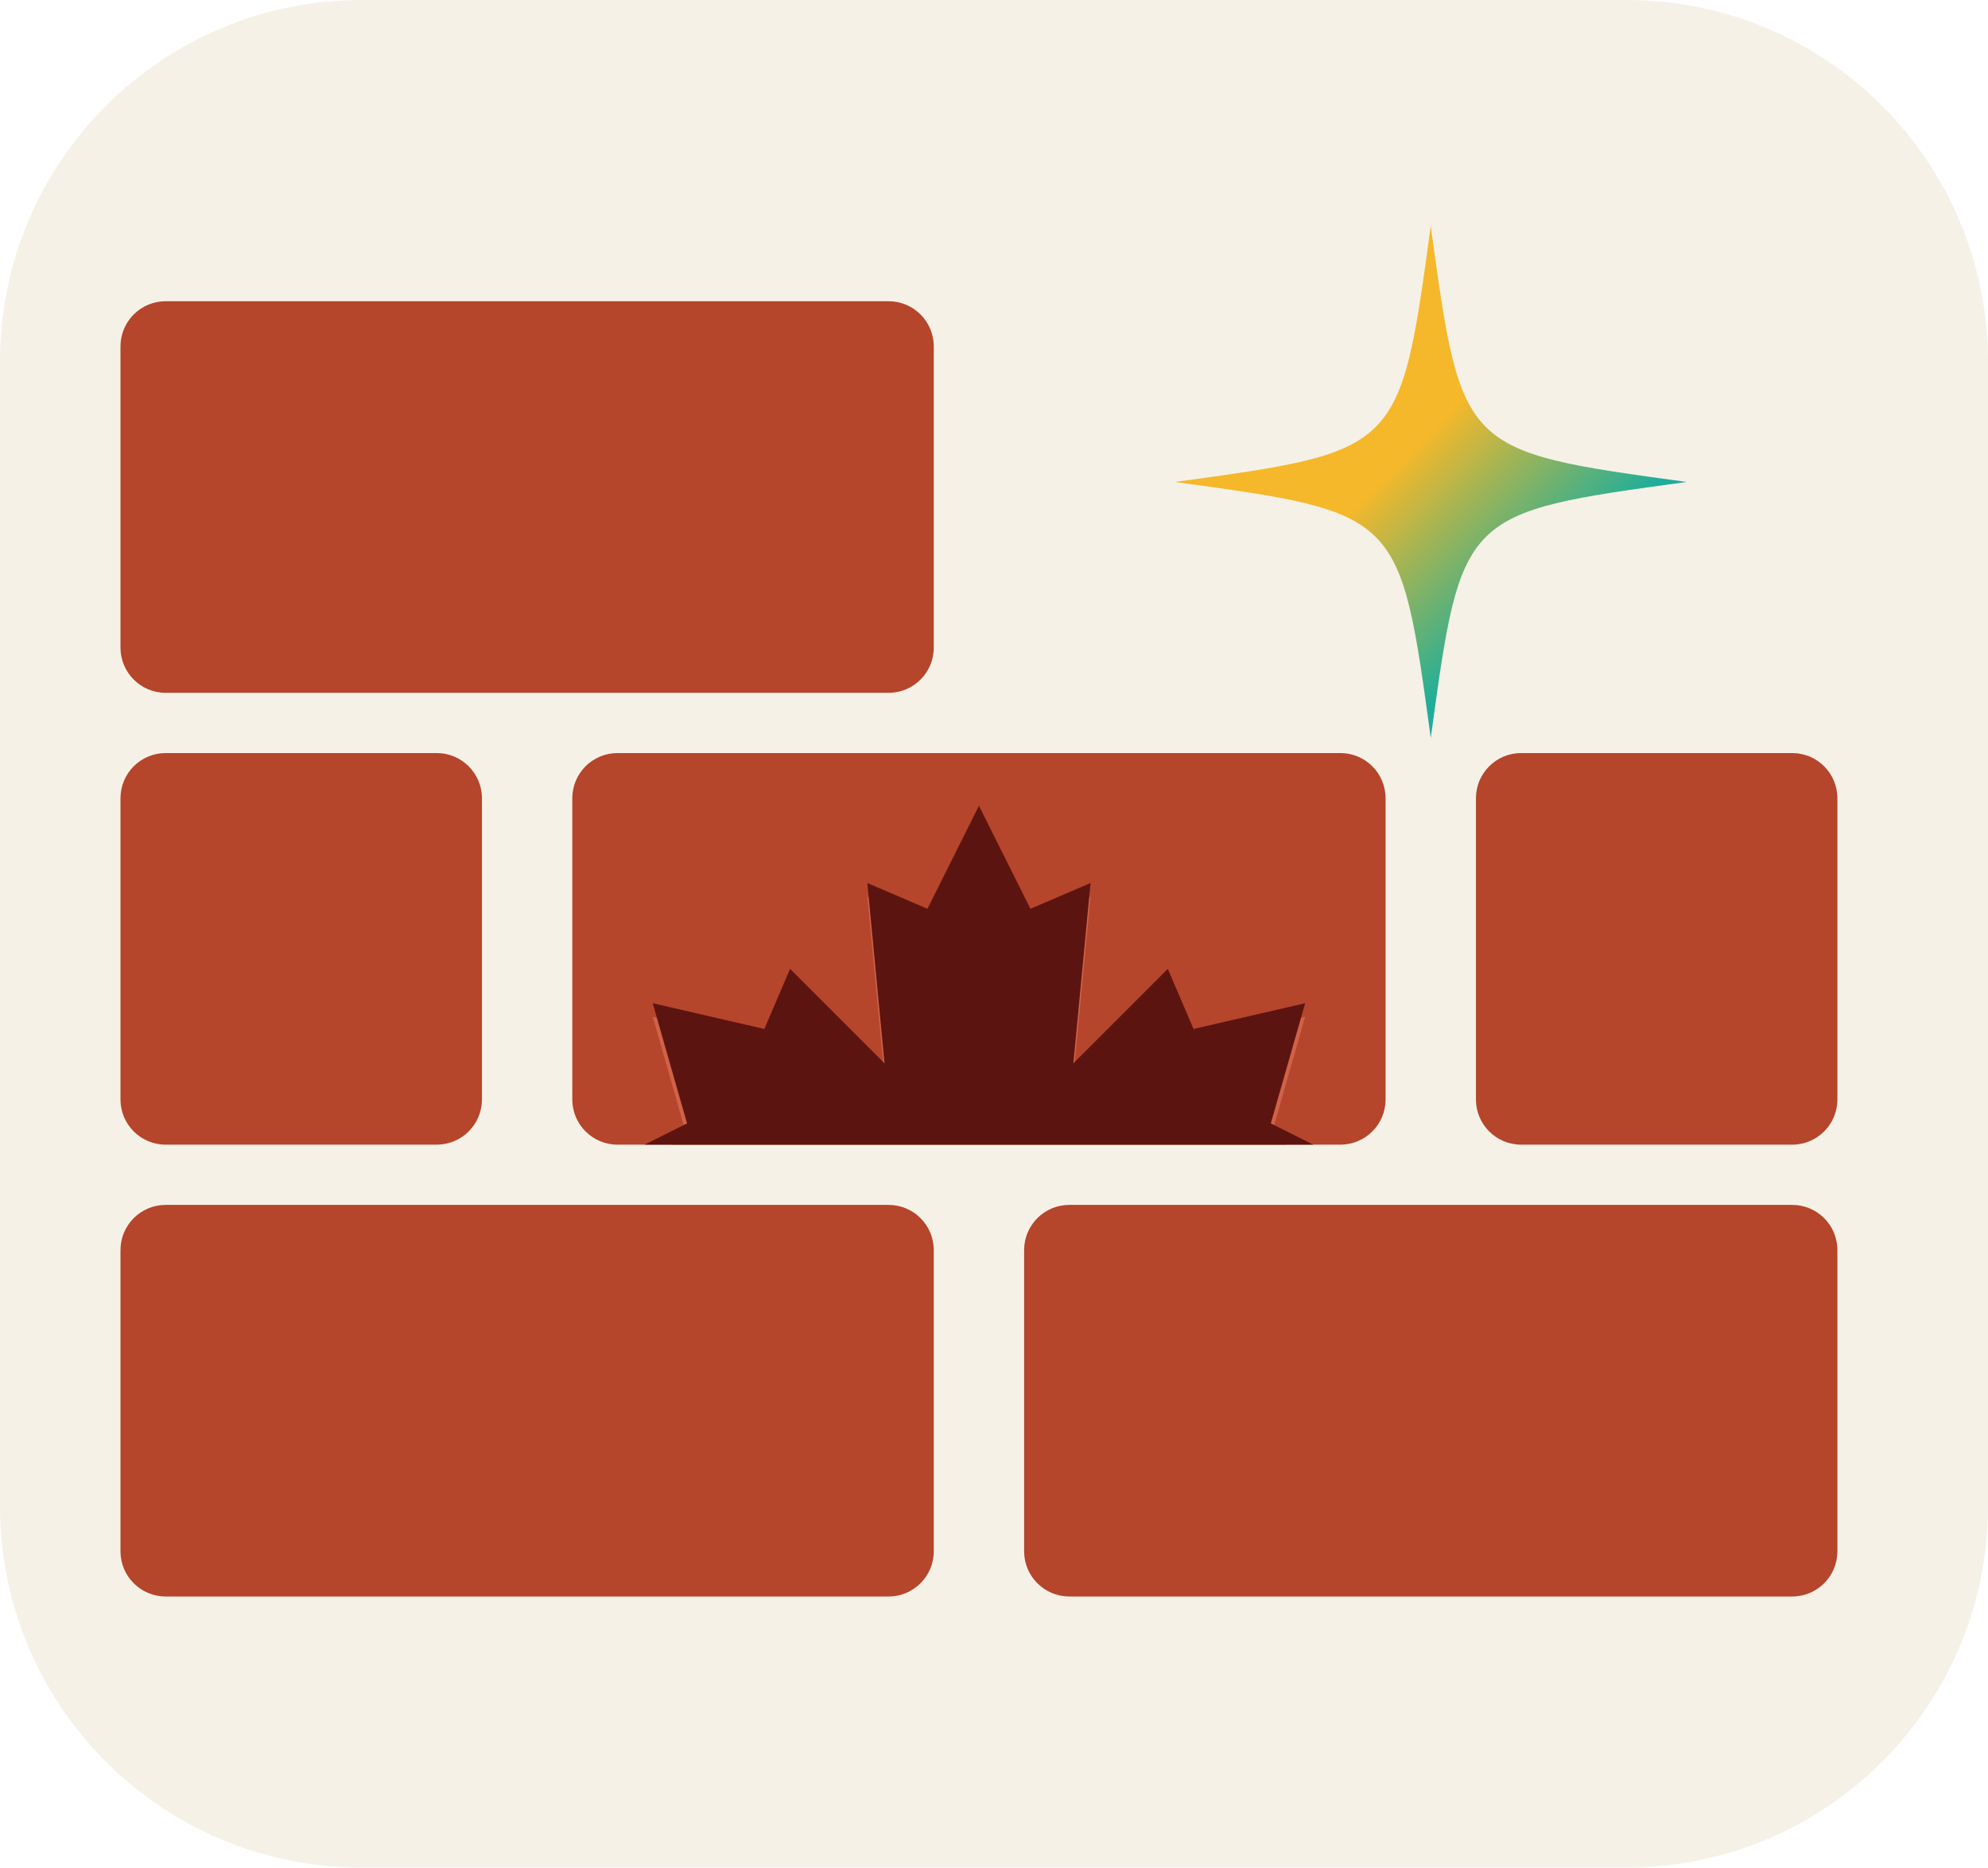
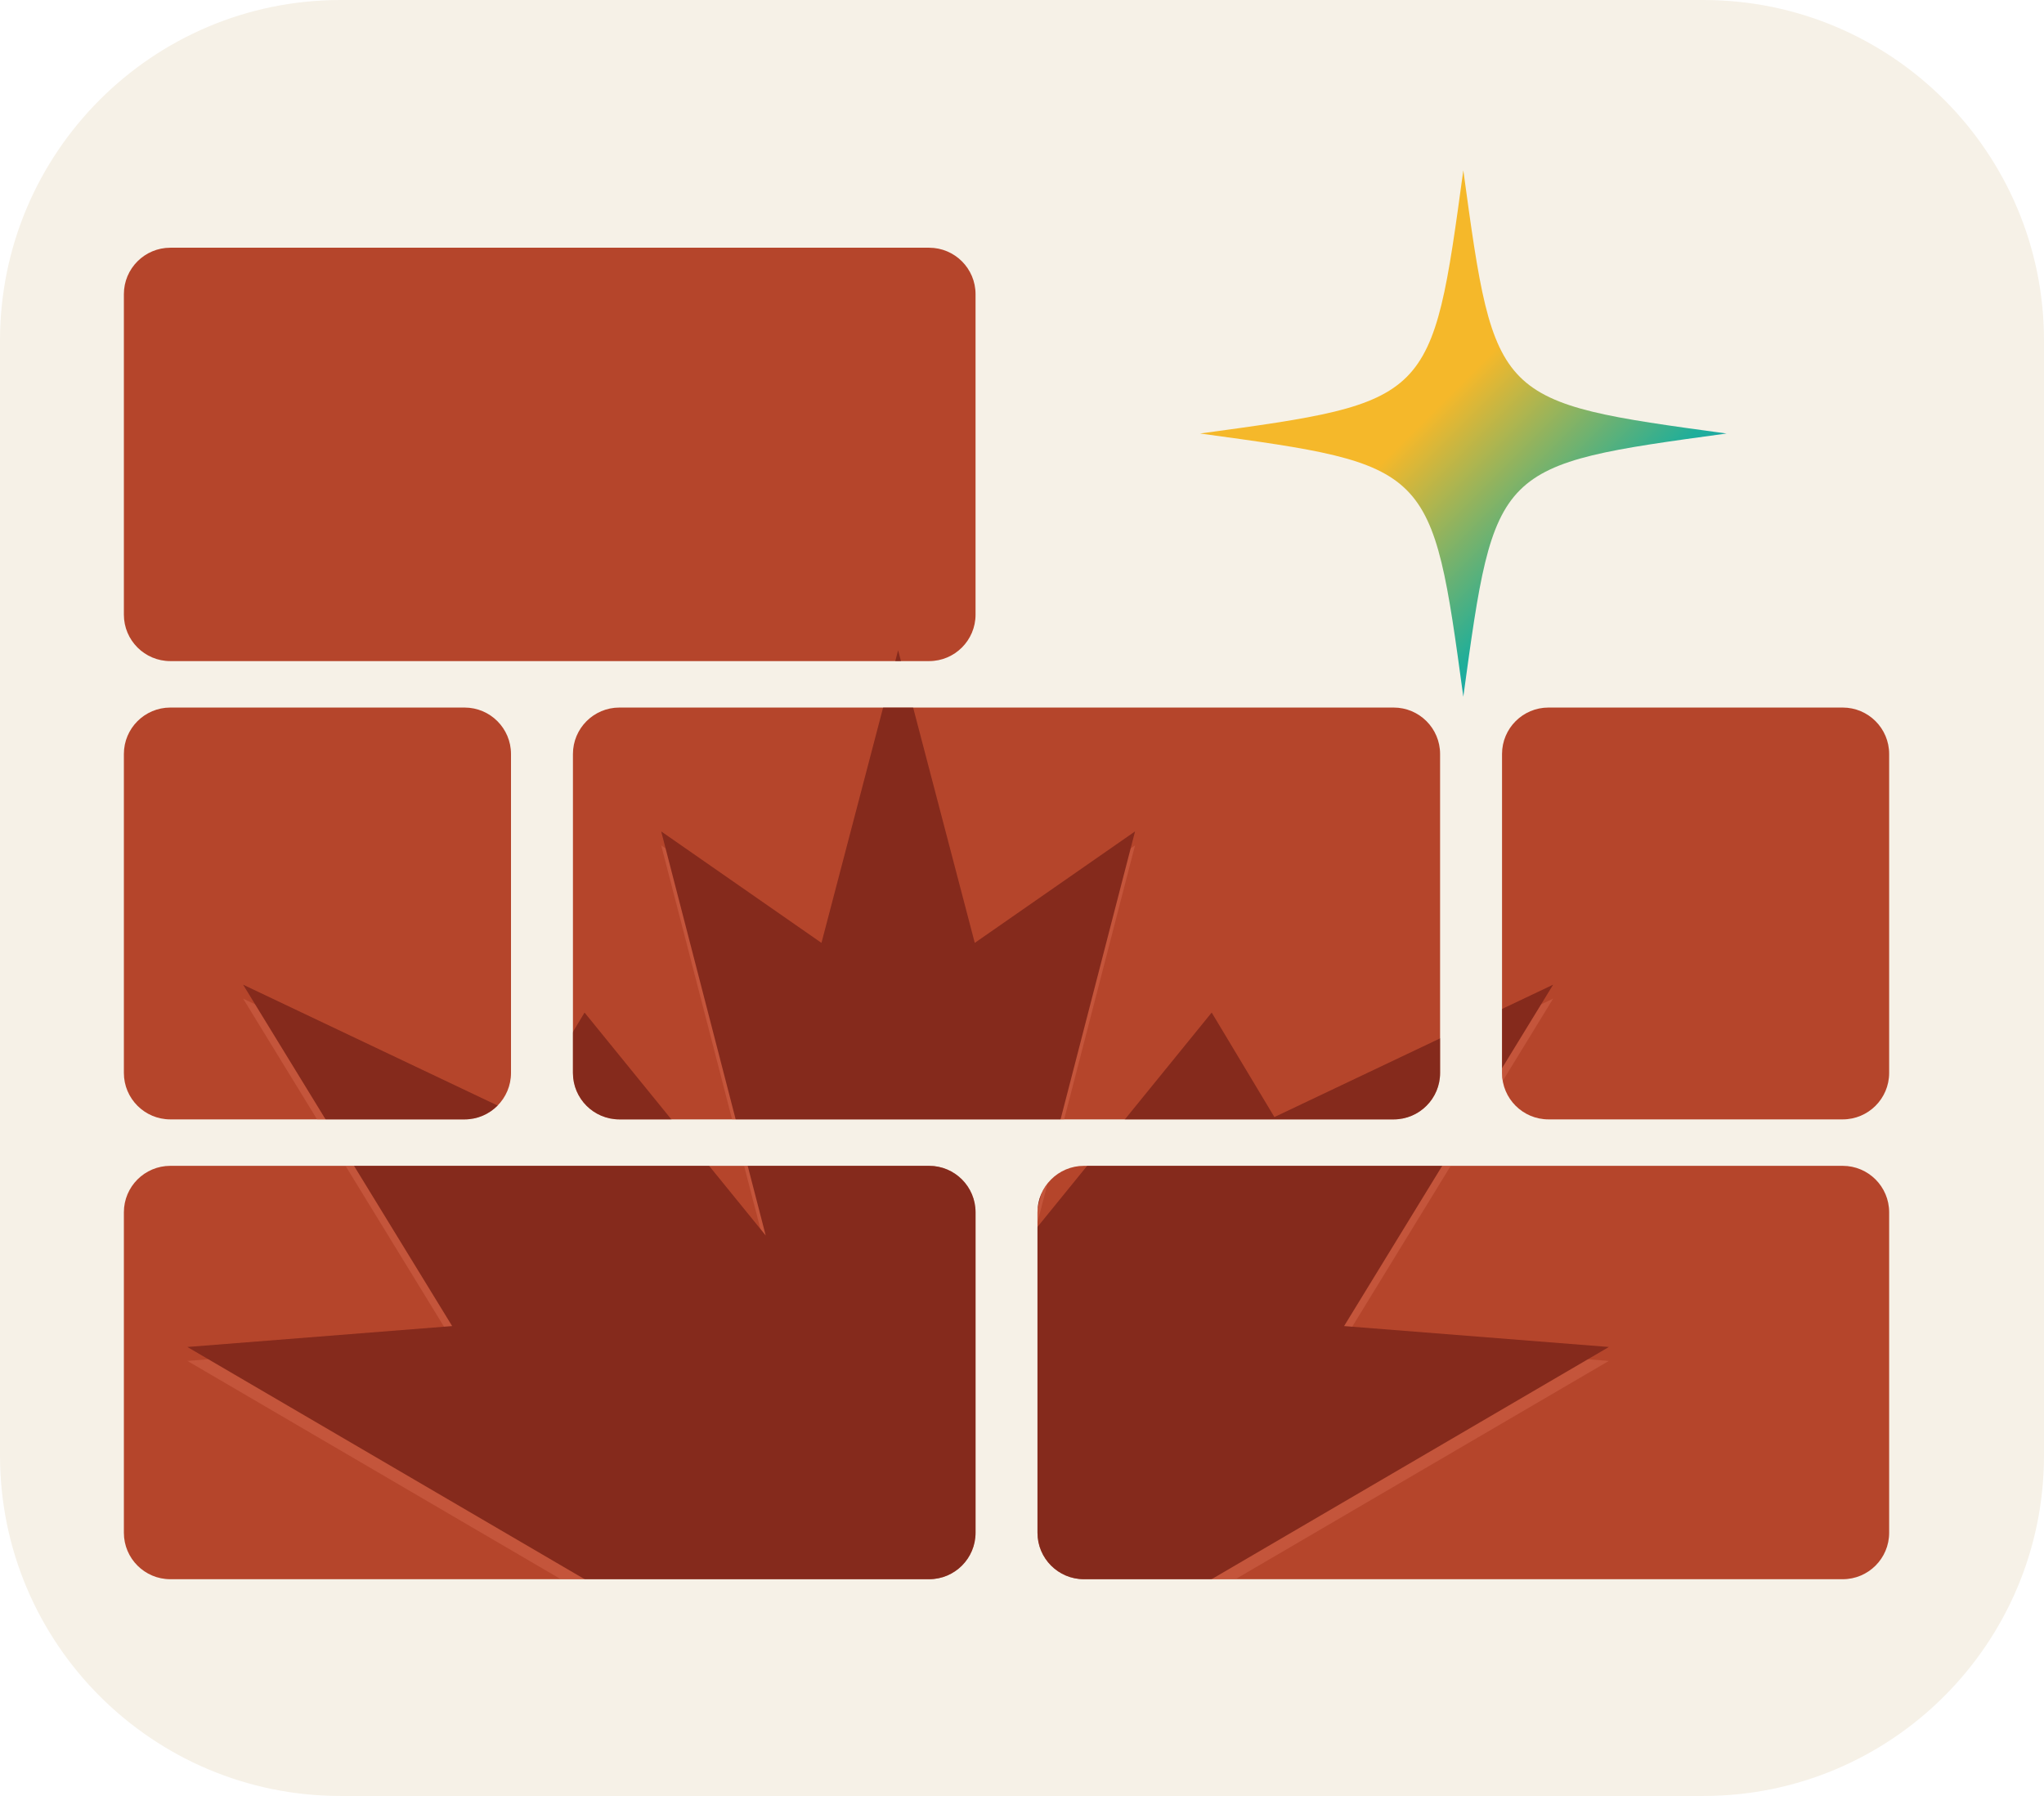
- <svg xmlns="http://www.w3.org/2000/svg" viewBox="-6 -14 132 124">
+ <svg xmlns="http://www.w3.org/2000/svg" viewBox="-6 -10 132 116">
  <defs>
    <linearGradient id="g" x1="0" y1="0" x2="1" y2="1">
      <stop offset="0" stop-color="#F5B82A" />
      <stop offset=".45" stop-color="#F5B82A" />
      <stop offset=".72" stop-color="#1FAE9A" />
      <stop offset="1" stop-color="#2F7BF5" />
    </linearGradient>
    <clipPath id="k">
-       <rect x="32" y="36" width="54" height="26" rx="3" />
+       <rect x="2" y="6" width="55" height="26.7" rx="3" />
+       <rect x="2" y="35.7" width="25" height="26.6" rx="3" />
+       <rect x="31" y="35.7" width="56" height="26.6" rx="3" />
+       <rect x="91" y="35.7" width="25" height="26.6" rx="3" />
+       <rect x="2" y="65.3" width="55" height="26.7" rx="3" />
+       <rect x="61" y="65.3" width="55" height="26.7" rx="3" />
    </clipPath>
  </defs>
-   <rect x="-6" y="-14" width="132" height="124" rx="24" fill="#f6f1e7" />
+   <rect x="-6" y="-10" width="132" height="116" rx="22" fill="#f6f1e7" />
  <g fill="#b5452b">
-     <rect x="2" y="66" width="54" height="26" rx="3" />
-     <rect x="62" y="66" width="54" height="26" rx="3" />
-     <rect x="2" y="36" width="24" height="26" rx="3" />
-     <rect x="32" y="36" width="54" height="26" rx="3" />
-     <rect x="92" y="36" width="24" height="26" rx="3" />
-     <rect x="2" y="6" width="54" height="26" rx="3" />
+     <rect x="2" y="6" width="55" height="26.7" rx="3" />
+     <rect x="2" y="35.7" width="25" height="26.6" rx="3" />
+     <rect x="31" y="35.7" width="56" height="26.6" rx="3" />
+     <rect x="91" y="35.7" width="25" height="26.6" rx="3" />
+     <rect x="2" y="65.3" width="55" height="26.7" rx="3" />
+     <rect x="61" y="65.3" width="55" height="26.7" rx="3" />
  </g>
-   <g clip-path="url(#k)">
-     <path transform="translate(30.5 40.4) scale(.57)" d="M50 0 L56 12 L63 9 L61 30 L72 19 L75 26 L88 23 L84 37 L92 41 L70 59 L73 67 L53 64 L54 86 L46 86 L47 64 L27 67 L30 59 L8 41 L16 37 L12 23 L25 26 L28 19 L39 30 L37 9 L44 12 Z" fill="#cf6248" />
-     <path transform="translate(30.5 39.5) scale(.57)" d="M50 0 L56 12 L63 9 L61 30 L72 19 L75 26 L88 23 L84 37 L92 41 L70 59 L73 67 L53 64 L54 86 L46 86 L47 64 L27 67 L30 59 L8 41 L16 37 L12 23 L25 26 L28 19 L39 30 L37 9 L44 12 Z" fill="#5c1410" />
+   <g clip-path="url(#k)" opacity=".55">
+     <path transform="translate(0 .9) translate(7 39.2) scale(.9)" d="M50 -8 L55.5 13 L67 5 L59.5 34 L72.5 18 L77 25.5 L97 16 L82 40.5 L101 42 L68.5 61 L74 70 L53 65 L54 86 L46 86 L47 65 L26 70 L31.5 61 L-1 42 L18 40.5 L3 16 L23 25.5 L27.5 18 L40.5 34 L33 5 L44.5 13 Z" fill="#cf6248" />
+     <path transform="translate(7 39.2) scale(.9)" d="M50 -8 L55.5 13 L67 5 L59.5 34 L72.5 18 L77 25.5 L97 16 L82 40.5 L101 42 L68.5 61 L74 70 L53 65 L54 86 L46 86 L47 65 L26 70 L31.5 61 L-1 42 L18 40.5 L3 16 L23 25.5 L27.5 18 L40.5 34 L33 5 L44.5 13 Z" fill="#5c1410" />
  </g>
-   <path transform="translate(89 18) scale(17)" d="M0 -1 C0.12 -0.12 0.12 -0.12 1 0 C0.12 0.12 0.12 0.12 0 1 C-0.12 0.12 -0.12 0.12 -1 0 C-0.12 -0.12 -0.12 -0.12 0 -1 Z" fill="url(#g)" />
+   <path transform="translate(88.5 18) scale(17)" d="M0 -1 C0.12 -0.12 0.12 -0.12 1 0 C0.12 0.12 0.12 0.12 0 1 C-0.12 0.12 -0.12 0.12 -1 0 C-0.12 -0.12 -0.12 -0.12 0 -1 Z" fill="url(#g)" />
</svg>
